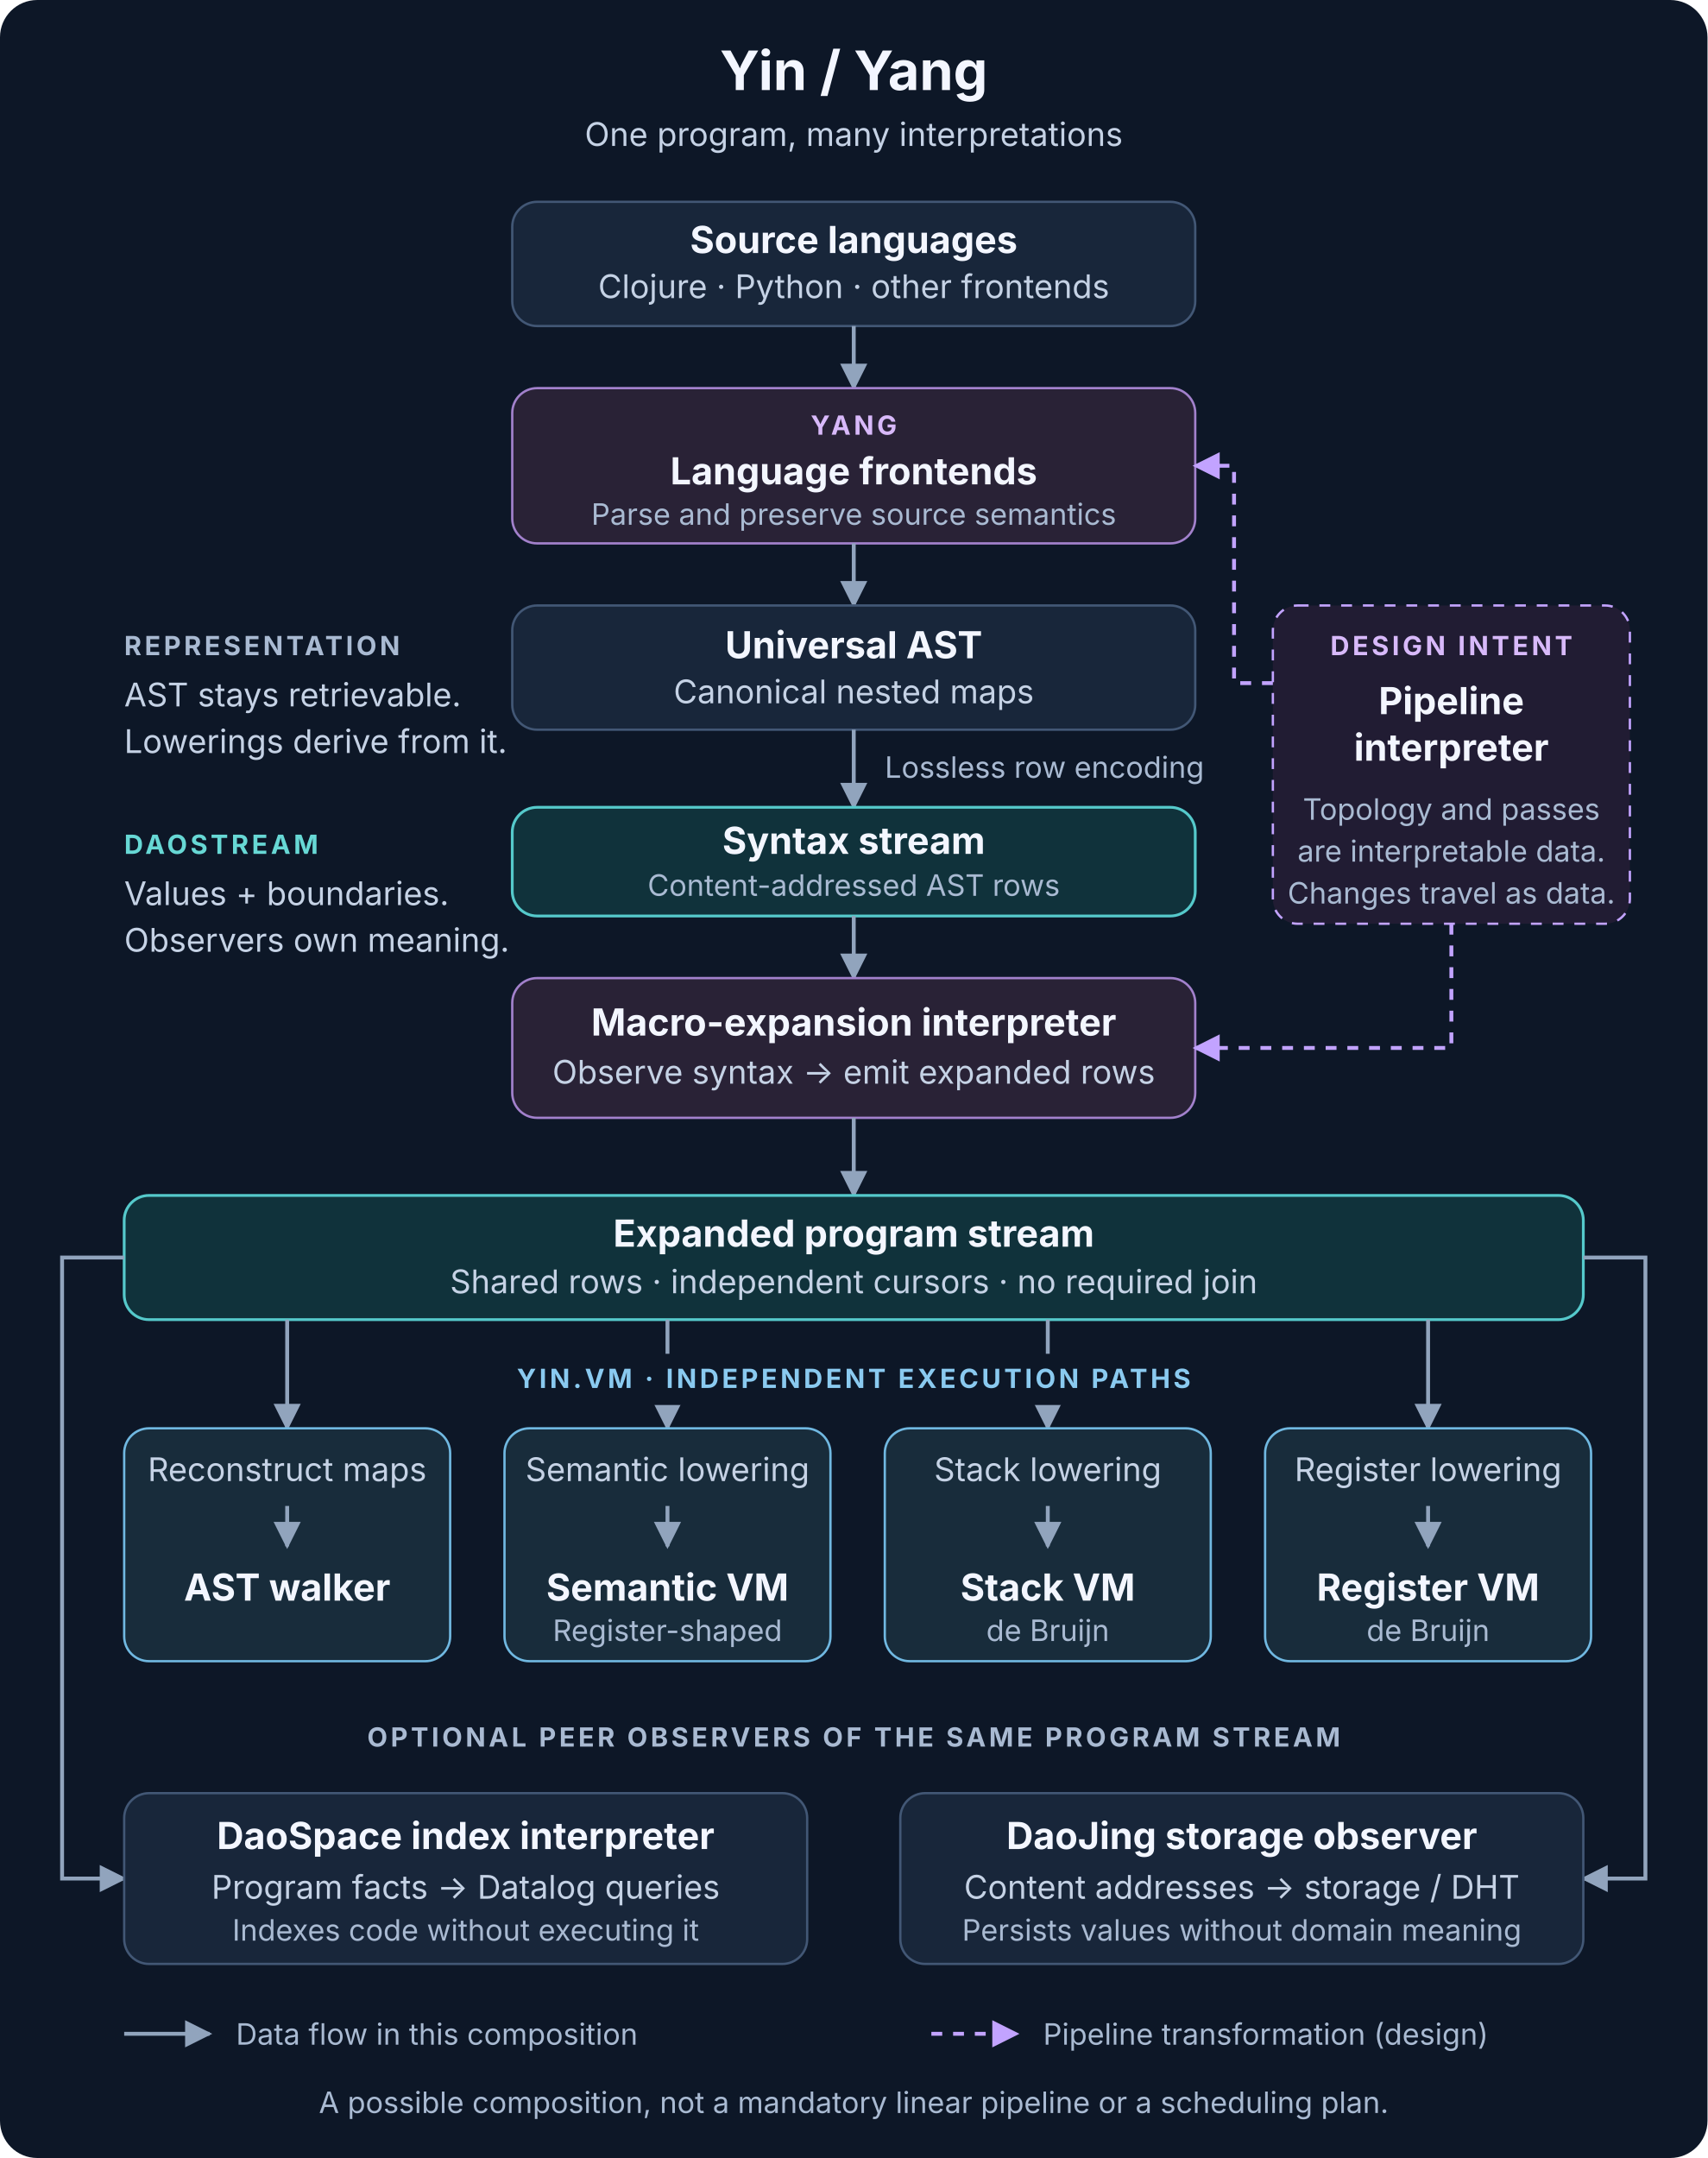
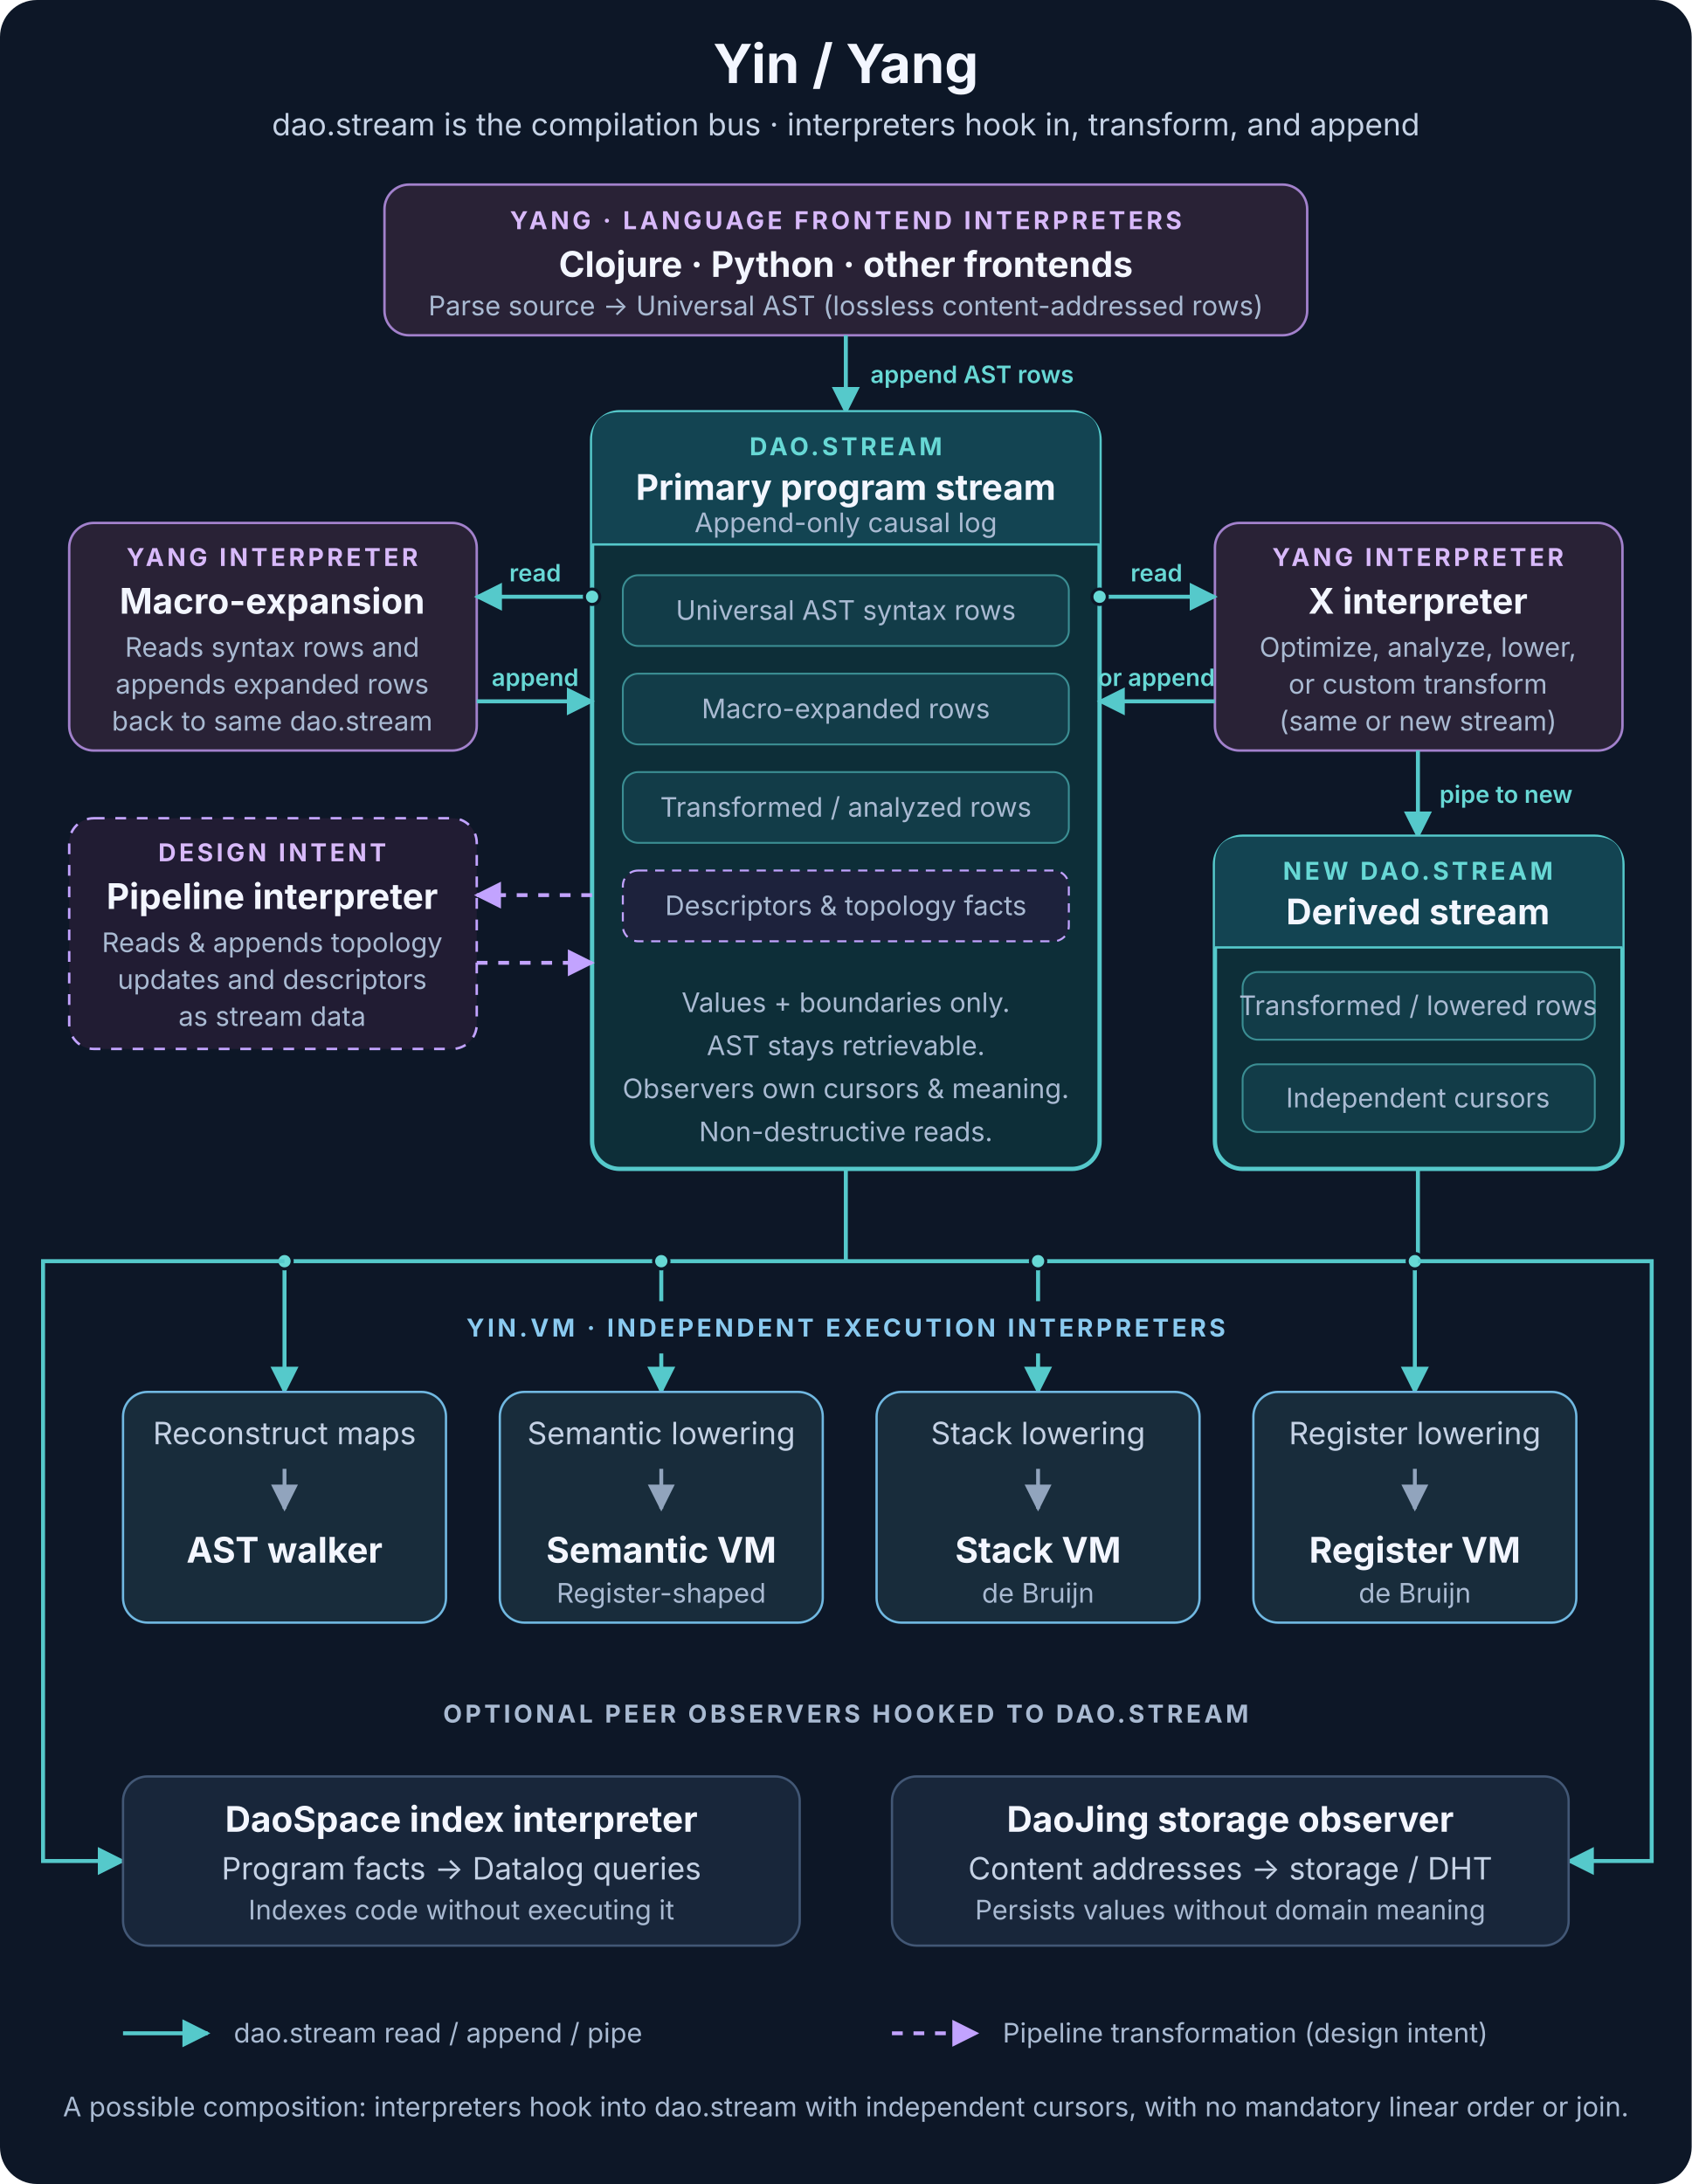
- <svg xmlns="http://www.w3.org/2000/svg" width="1100" height="1390" viewBox="0 0 1100 1390" role="img" aria-labelledby="title description">
+ <svg xmlns="http://www.w3.org/2000/svg" width="1100" height="1420" viewBox="0 0 1100 1420" role="img" aria-labelledby="title description">
  <defs>
    <marker id="arrow" viewBox="0 0 10 10" refX="9" refY="5" markerWidth="7" markerHeight="7" orient="auto-start-reverse">
      <path d="M 0 0 L 10 5 L 0 10 z" fill="#91a4bd" />
+     </marker>
+     <marker id="teal-arrow" viewBox="0 0 10 10" refX="9" refY="5" markerWidth="7" markerHeight="7" orient="auto">
+       <path d="M 0 0 L 10 5 L 0 10 z" fill="#55c9cb" />
    </marker>
    <marker id="purple-arrow" viewBox="0 0 10 10" refX="9" refY="5" markerWidth="7" markerHeight="7" orient="auto">
      <path d="M 0 0 L 10 5 L 0 10 z" fill="#c2a3ff" />
    </marker>
    <style>
      text { font-family: Inter, ui-sans-serif, system-ui, -apple-system, sans-serif; }
      .heading { font-size: 35px; font-weight: 700; fill: #f3f6ff; }
-       .label { font-size: 24px; font-weight: 650; fill: #f3f6ff; }
-       .body { font-size: 21px; fill: #c5d2e5; }
-       .small { font-size: 19px; fill: #a9bad2; }
-       .eyebrow { font-size: 17px; font-weight: 700; letter-spacing: 2px; }
+       .label { font-size: 23px; font-weight: 650; fill: #f3f6ff; }
+       .body { font-size: 20px; fill: #c5d2e5; }
+       .small { font-size: 17.5px; fill: #a9bad2; }
+       .micro { font-size: 15.5px; font-weight: 600; fill: #67d8d5; }
+       .eyebrow { font-size: 16px; font-weight: 700; letter-spacing: 2px; }
      .flow { fill: none; stroke: #91a4bd; stroke-width: 2.5; marker-end: url(#arrow); }
+       .stream-flow { fill: none; stroke: #55c9cb; stroke-width: 2.6; marker-end: url(#teal-arrow); }
+       .stream-rail { fill: none; stroke: #55c9cb; stroke-width: 2.6; }
      .design { fill: none; stroke: #c2a3ff; stroke-width: 2.5; stroke-dasharray: 7 7; marker-end: url(#purple-arrow); }
      .box { fill: #18263a; stroke: #425775; stroke-width: 1.5; }
-       .yang { fill: #292236; stroke: #a281cc; stroke-width: 1.5; }
-       .stream { fill: #10323b; stroke: #55c9cb; stroke-width: 1.8; }
+       .yang { fill: #292236; stroke: #a281cc; stroke-width: 1.6; }
+       .stream-bus { fill: #0d2e38; stroke: #55c9cb; stroke-width: 2.8; }
+       .stream-head { fill: #134452; }
+       .stream-row { fill: #123c48; stroke: #3b8e93; stroke-width: 1.2; }
+       .stream-row-design { fill: #1d223c; stroke: #c2a3ff; stroke-width: 1.3; stroke-dasharray: 6 5; }
      .yin { fill: #182c3b; stroke: #70b8e1; stroke-width: 1.5; }
+       .cursor { fill: #67d8d5; stroke: #0d1727; stroke-width: 2; }
    </style>
  </defs>
-   <rect width="1100" height="1390" rx="24" fill="#0d1727" />
-   <text x="550" y="58" text-anchor="middle" class="heading">Yin / Yang</text>
-   <text x="550" y="94" text-anchor="middle" class="body">One program, many interpretations</text>
-   <rect x="330" y="130" width="440" height="80" rx="16" class="box" />
-   <text x="550" y="163" text-anchor="middle" class="label">Source languages</text>
-   <text x="550" y="192" text-anchor="middle" class="body">Clojure · Python · other frontends</text>
-   <path d="M550 210 V250" class="flow" />
-   <rect x="330" y="250" width="440" height="100" rx="16" class="yang" />
-   <text x="550" y="280" text-anchor="middle" class="eyebrow" fill="#d8b9fa">YANG</text>
-   <text x="550" y="312" text-anchor="middle" class="label">Language frontends</text>
-   <text x="550" y="338" text-anchor="middle" class="small">Parse and preserve source semantics</text>
-   <path d="M550 350 V390" class="flow" />
-   <rect x="330" y="390" width="440" height="80" rx="16" class="box" />
-   <text x="550" y="424" text-anchor="middle" class="label">Universal AST</text>
-   <text x="550" y="453" text-anchor="middle" class="body">Canonical nested maps</text>
-   <path d="M550 470 V520" class="flow" />
-   <text x="570" y="501" class="small">Lossless row encoding</text>
-   <rect x="330" y="520" width="440" height="70" rx="16" class="stream" />
-   <text x="550" y="550" text-anchor="middle" class="label">Syntax stream</text>
-   <text x="550" y="577" text-anchor="middle" class="small">Content-addressed AST rows</text>
-   <path d="M550 590 V630" class="flow" />
-   <rect x="330" y="630" width="440" height="90" rx="16" class="yang" />
-   <text x="550" y="667" text-anchor="middle" class="label">Macro-expansion interpreter</text>
-   <text x="550" y="698" text-anchor="middle" class="body">Observe syntax → emit expanded rows</text>
-   <path d="M550 720 V770" class="flow" />
-   <text x="80" y="422" class="eyebrow" fill="#a9bad2">REPRESENTATION</text>
-   <text x="80" y="455" class="body">AST stays retrievable.</text>
-   <text x="80" y="485" class="body">Lowerings derive from it.</text>
-   <text x="80" y="550" class="eyebrow" fill="#67d8d5">DAOSTREAM</text>
-   <text x="80" y="583" class="body">Values + boundaries.</text>
-   <text x="80" y="613" class="body">Observers own meaning.</text>
-   <rect x="820" y="390" width="230" height="205" rx="16" fill="#211c33" stroke="#c2a3ff" stroke-width="1.5" stroke-dasharray="7 7" />
-   <text x="935" y="422" text-anchor="middle" class="eyebrow" fill="#d8b9fa">DESIGN INTENT</text>
-   <text x="935" y="460" text-anchor="middle" class="label">Pipeline</text>
-   <text x="935" y="490" text-anchor="middle" class="label">interpreter</text>
-   <text x="935" y="528" text-anchor="middle" class="small">Topology and passes</text>
-   <text x="935" y="555" text-anchor="middle" class="small">are interpretable data.</text>
-   <text x="935" y="582" text-anchor="middle" class="small">Changes travel as data.</text>
-   <path d="M820 440 H795 V300 H770" class="design" />
-   <path d="M935 595 V675 H770" class="design" />
-   <rect x="80" y="770" width="940" height="80" rx="16" class="stream" />
-   <text x="550" y="803" text-anchor="middle" class="label">Expanded program stream</text>
-   <text x="550" y="833" text-anchor="middle" class="body">Shared rows · independent cursors · no required join</text>
-   <path d="M185 850 V920" class="flow" />
-   <path d="M430 850 V920" class="flow" />
-   <path d="M675 850 V920" class="flow" />
-   <path d="M920 850 V920" class="flow" />
-   <rect x="230" y="872" width="640" height="33" rx="8" fill="#0d1727" />
-   <text x="550" y="894" text-anchor="middle" class="eyebrow" fill="#8acaf0">YIN.VM · INDEPENDENT EXECUTION PATHS</text>
-   <rect x="80" y="920" width="210" height="150" rx="16" class="yin" />
-   <text x="185" y="954" text-anchor="middle" class="body">Reconstruct maps</text>
-   <path d="M185 970 V996" class="flow" />
-   <text x="185" y="1031" text-anchor="middle" class="label">AST walker</text>
-   <rect x="325" y="920" width="210" height="150" rx="16" class="yin" />
-   <text x="430" y="954" text-anchor="middle" class="body">Semantic lowering</text>
-   <path d="M430 970 V996" class="flow" />
-   <text x="430" y="1031" text-anchor="middle" class="label">Semantic VM</text>
-   <text x="430" y="1057" text-anchor="middle" class="small">Register-shaped</text>
-   <rect x="570" y="920" width="210" height="150" rx="16" class="yin" />
-   <text x="675" y="954" text-anchor="middle" class="body">Stack lowering</text>
-   <path d="M675 970 V996" class="flow" />
-   <text x="675" y="1031" text-anchor="middle" class="label">Stack VM</text>
-   <text x="675" y="1057" text-anchor="middle" class="small">de Bruijn</text>
-   <rect x="815" y="920" width="210" height="150" rx="16" class="yin" />
-   <text x="920" y="954" text-anchor="middle" class="body">Register lowering</text>
-   <path d="M920 970 V996" class="flow" />
-   <text x="920" y="1031" text-anchor="middle" class="label">Register VM</text>
-   <text x="920" y="1057" text-anchor="middle" class="small">de Bruijn</text>
-   <text x="550" y="1125" text-anchor="middle" class="eyebrow" fill="#a9bad2">OPTIONAL PEER OBSERVERS OF THE SAME PROGRAM STREAM</text>
-   <path d="M80 810 H40 V1210 H80" class="flow" />
-   <path d="M1020 810 H1060 V1210 H1020" class="flow" />
+   <rect width="1100" height="1420" rx="24" fill="#0d1727" />
+   <text x="550" y="54" text-anchor="middle" class="heading">Yin / Yang</text>
+   <text x="550" y="88" text-anchor="middle" class="body">dao.stream is the compilation bus · interpreters hook in, transform, and append</text>
+   <rect x="250" y="120" width="600" height="98" rx="16" class="yang" />
+   <text x="550" y="149" text-anchor="middle" class="eyebrow" fill="#d8b9fa">YANG · LANGUAGE FRONTEND INTERPRETERS</text>
+   <text x="550" y="180" text-anchor="middle" class="label">Clojure · Python · other frontends</text>
+   <text x="550" y="205" text-anchor="middle" class="small">Parse source → Universal AST (lossless content-addressed rows)</text>
+   <path d="M550 218 V268" class="stream-flow" />
+   <text x="566" y="249" class="micro">append AST rows</text>
+   <rect x="385" y="268" width="330" height="492" rx="18" class="stream-bus" />
+   <path d="M403 268 H697 Q715 268 715 286 V354 H385 V286 Q385 268 403 268 Z" class="stream-head" />
+   <line x1="385" y1="354" x2="715" y2="354" stroke="#55c9cb" stroke-width="1.5" />
+   <text x="550" y="296" text-anchor="middle" class="eyebrow" fill="#67d8d5">DAO.STREAM</text>
+   <text x="550" y="325" text-anchor="middle" class="label">Primary program stream</text>
+   <text x="550" y="346" text-anchor="middle" class="small">Append-only causal log</text>
+   <rect x="405" y="374" width="290" height="46" rx="10" class="stream-row" />
+   <text x="550" y="403" text-anchor="middle" class="small" fill="#e2f7f7">Universal AST syntax rows</text>
+   <rect x="405" y="438" width="290" height="46" rx="10" class="stream-row" />
+   <text x="550" y="467" text-anchor="middle" class="small" fill="#e2f7f7">Macro-expanded rows</text>
+   <rect x="405" y="502" width="290" height="46" rx="10" class="stream-row" />
+   <text x="550" y="531" text-anchor="middle" class="small" fill="#e2f7f7">Transformed / analyzed rows</text>
+   <rect x="405" y="566" width="290" height="46" rx="10" class="stream-row-design" />
+   <text x="550" y="595" text-anchor="middle" class="small" fill="#d8b9fa">Descriptors &amp; topology facts</text>
+   <text x="550" y="658" text-anchor="middle" class="small">Values + boundaries only.</text>
+   <text x="550" y="686" text-anchor="middle" class="small">AST stays retrievable.</text>
+   <text x="550" y="714" text-anchor="middle" class="small">Observers own cursors &amp; meaning.</text>
+   <text x="550" y="742" text-anchor="middle" class="small">Non-destructive reads.</text>
+   <rect x="45" y="340" width="265" height="148" rx="16" class="yang" />
+   <text x="177" y="368" text-anchor="middle" class="eyebrow" fill="#d8b9fa">YANG INTERPRETER</text>
+   <text x="177" y="399" text-anchor="middle" class="label">Macro-expansion</text>
+   <text x="177" y="427" text-anchor="middle" class="small">Reads syntax rows and</text>
+   <text x="177" y="451" text-anchor="middle" class="small">appends expanded rows</text>
+   <text x="177" y="475" text-anchor="middle" class="small">back to same dao.stream</text>
+   <path d="M385 388 H310" class="stream-flow" />
+   <circle cx="385" cy="388" r="5" class="cursor" />
+   <text x="348" y="378" text-anchor="middle" class="micro">read</text>
+   <path d="M310 456 H385" class="stream-flow" />
+   <text x="348" y="446" text-anchor="middle" class="micro">append</text>
+   <rect x="45" y="532" width="265" height="150" rx="16" fill="#211c33" stroke="#c2a3ff" stroke-width="1.6" stroke-dasharray="7 7" />
+   <text x="177" y="560" text-anchor="middle" class="eyebrow" fill="#d8b9fa">DESIGN INTENT</text>
+   <text x="177" y="591" text-anchor="middle" class="label">Pipeline interpreter</text>
+   <text x="177" y="619" text-anchor="middle" class="small">Reads &amp; appends topology</text>
+   <text x="177" y="643" text-anchor="middle" class="small">updates and descriptors</text>
+   <text x="177" y="667" text-anchor="middle" class="small">as stream data</text>
+   <path d="M385 582 H310" class="design" />
+   <path d="M310 626 H385" class="design" />
+   <rect x="790" y="340" width="265" height="148" rx="16" class="yang" />
+   <text x="922" y="368" text-anchor="middle" class="eyebrow" fill="#d8b9fa">YANG INTERPRETER</text>
+   <text x="922" y="399" text-anchor="middle" class="label">X interpreter</text>
+   <text x="922" y="427" text-anchor="middle" class="small">Optimize, analyze, lower,</text>
+   <text x="922" y="451" text-anchor="middle" class="small">or custom transform</text>
+   <text x="922" y="475" text-anchor="middle" class="small">(same or new stream)</text>
+   <path d="M715 388 H790" class="stream-flow" />
+   <circle cx="715" cy="388" r="5" class="cursor" />
+   <text x="752" y="378" text-anchor="middle" class="micro">read</text>
+   <path d="M790 456 H715" class="stream-flow" />
+   <text x="752" y="446" text-anchor="middle" class="micro">or append</text>
+   <path d="M922 488 V544" class="stream-flow" />
+   <text x="936" y="522" class="micro">pipe to new</text>
+   <rect x="790" y="544" width="265" height="216" rx="18" class="stream-bus" />
+   <path d="M808 544 H1037 Q1055 544 1055 562 V616 H790 V562 Q790 544 808 544 Z" class="stream-head" />
+   <line x1="790" y1="616" x2="1055" y2="616" stroke="#55c9cb" stroke-width="1.5" />
+   <text x="922" y="572" text-anchor="middle" class="eyebrow" fill="#67d8d5">NEW DAO.STREAM</text>
+   <text x="922" y="601" text-anchor="middle" class="label">Derived stream</text>
+   <rect x="808" y="632" width="229" height="44" rx="10" class="stream-row" />
+   <text x="922" y="660" text-anchor="middle" class="small" fill="#e2f7f7">Transformed / lowered rows</text>
+   <rect x="808" y="692" width="229" height="44" rx="10" class="stream-row" />
+   <text x="922" y="720" text-anchor="middle" class="small" fill="#e2f7f7">Independent cursors</text>
+   <path d="M550 760 V820" class="stream-rail" />
+   <path d="M922 760 V820" class="stream-rail" />
+   <line x1="185" y1="820" x2="922" y2="820" class="stream-rail" />
+   <path d="M185 820 V905" class="stream-flow" />
+   <path d="M430 820 V905" class="stream-flow" />
+   <path d="M675 820 V905" class="stream-flow" />
+   <path d="M920 820 V905" class="stream-flow" />
+   <circle cx="185" cy="820" r="5" class="cursor" />
+   <circle cx="430" cy="820" r="5" class="cursor" />
+   <circle cx="675" cy="820" r="5" class="cursor" />
+   <circle cx="920" cy="820" r="5" class="cursor" />
+   <rect x="210" y="846" width="680" height="34" rx="8" fill="#0d1727" />
+   <text x="550" y="869" text-anchor="middle" class="eyebrow" fill="#8acaf0">YIN.VM · INDEPENDENT EXECUTION INTERPRETERS</text>
+   <rect x="80" y="905" width="210" height="150" rx="16" class="yin" />
+   <text x="185" y="939" text-anchor="middle" class="body">Reconstruct maps</text>
+   <path d="M185 955 V981" class="flow" />
+   <text x="185" y="1016" text-anchor="middle" class="label">AST walker</text>
+   <rect x="325" y="905" width="210" height="150" rx="16" class="yin" />
+   <text x="430" y="939" text-anchor="middle" class="body">Semantic lowering</text>
+   <path d="M430 955 V981" class="flow" />
+   <text x="430" y="1016" text-anchor="middle" class="label">Semantic VM</text>
+   <text x="430" y="1042" text-anchor="middle" class="small">Register-shaped</text>
+   <rect x="570" y="905" width="210" height="150" rx="16" class="yin" />
+   <text x="675" y="939" text-anchor="middle" class="body">Stack lowering</text>
+   <path d="M675 955 V981" class="flow" />
+   <text x="675" y="1016" text-anchor="middle" class="label">Stack VM</text>
+   <text x="675" y="1042" text-anchor="middle" class="small">de Bruijn</text>
+   <rect x="815" y="905" width="210" height="150" rx="16" class="yin" />
+   <text x="920" y="939" text-anchor="middle" class="body">Register lowering</text>
+   <path d="M920 955 V981" class="flow" />
+   <text x="920" y="1016" text-anchor="middle" class="label">Register VM</text>
+   <text x="920" y="1042" text-anchor="middle" class="small">de Bruijn</text>
+   <text x="550" y="1120" text-anchor="middle" class="eyebrow" fill="#a9bad2">OPTIONAL PEER OBSERVERS HOOKED TO DAO.STREAM</text>
+   <path d="M185 820 H28 V1210 H80" class="stream-flow" />
+   <path d="M922 820 H1074 V1210 H1020" class="stream-flow" />
  <rect x="80" y="1155" width="440" height="110" rx="16" class="box" />
  <text x="300" y="1191" text-anchor="middle" class="label">DaoSpace index interpreter</text>
-   <text x="300" y="1223" text-anchor="middle" class="body">Program facts → Datalog queries</text>
-   <text x="300" y="1250" text-anchor="middle" class="small">Indexes code without executing it</text>
+   <text x="300" y="1222" text-anchor="middle" class="body">Program facts → Datalog queries</text>
+   <text x="300" y="1248" text-anchor="middle" class="small">Indexes code without executing it</text>
  <rect x="580" y="1155" width="440" height="110" rx="16" class="box" />
  <text x="800" y="1191" text-anchor="middle" class="label">DaoJing storage observer</text>
-   <text x="800" y="1223" text-anchor="middle" class="body">Content addresses → storage / DHT</text>
-   <text x="800" y="1250" text-anchor="middle" class="small">Persists values without domain meaning</text>
-   <path d="M80 1310 H135" class="flow" />
-   <text x="152" y="1317" class="small">Data flow in this composition</text>
-   <path d="M600 1310 H655" class="design" />
-   <text x="672" y="1317" class="small">Pipeline transformation (design)</text>
-   <text x="550" y="1361" text-anchor="middle" class="small">A possible composition, not a mandatory linear pipeline or a scheduling plan.</text>
+   <text x="800" y="1222" text-anchor="middle" class="body">Content addresses → storage / DHT</text>
+   <text x="800" y="1248" text-anchor="middle" class="small">Persists values without domain meaning</text>
+   <path d="M80 1322 H135" class="stream-flow" />
+   <text x="152" y="1328" class="small">dao.stream read / append / pipe</text>
+   <path d="M580 1322 H635" class="design" />
+   <text x="652" y="1328" class="small">Pipeline transformation (design intent)</text>
+   <text x="550" y="1376" text-anchor="middle" class="small">A possible composition: interpreters hook into dao.stream with independent cursors, with no mandatory linear order or join.</text>
</svg>
